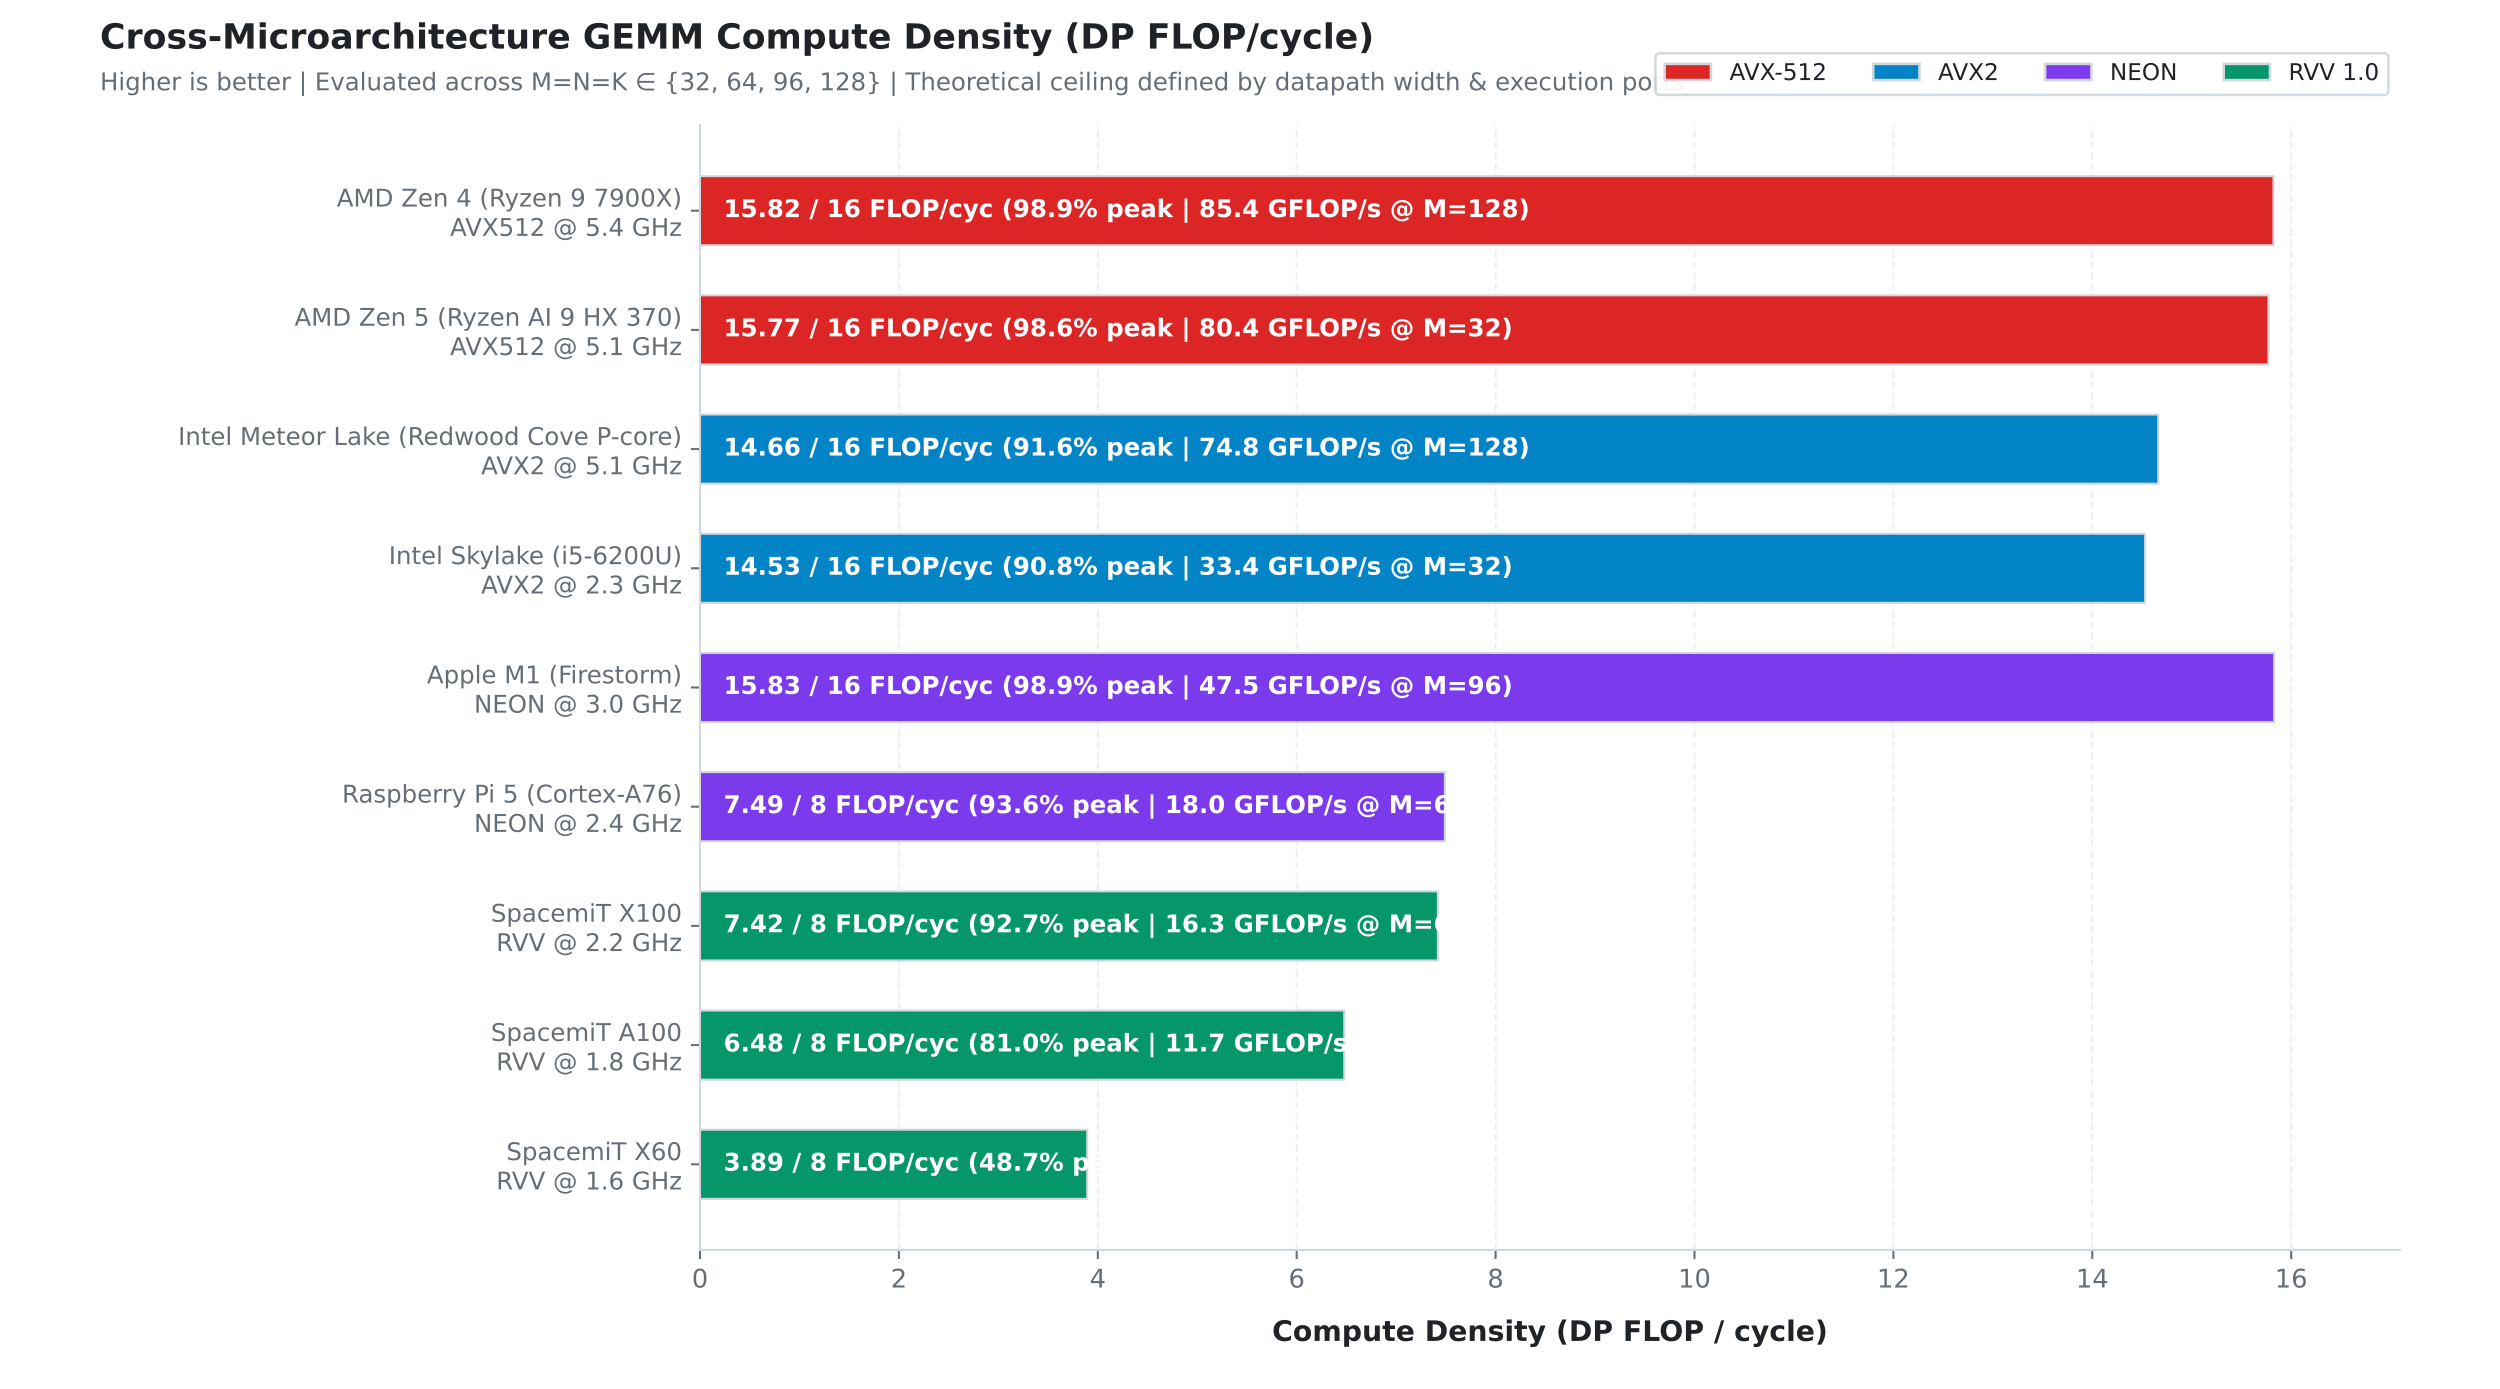
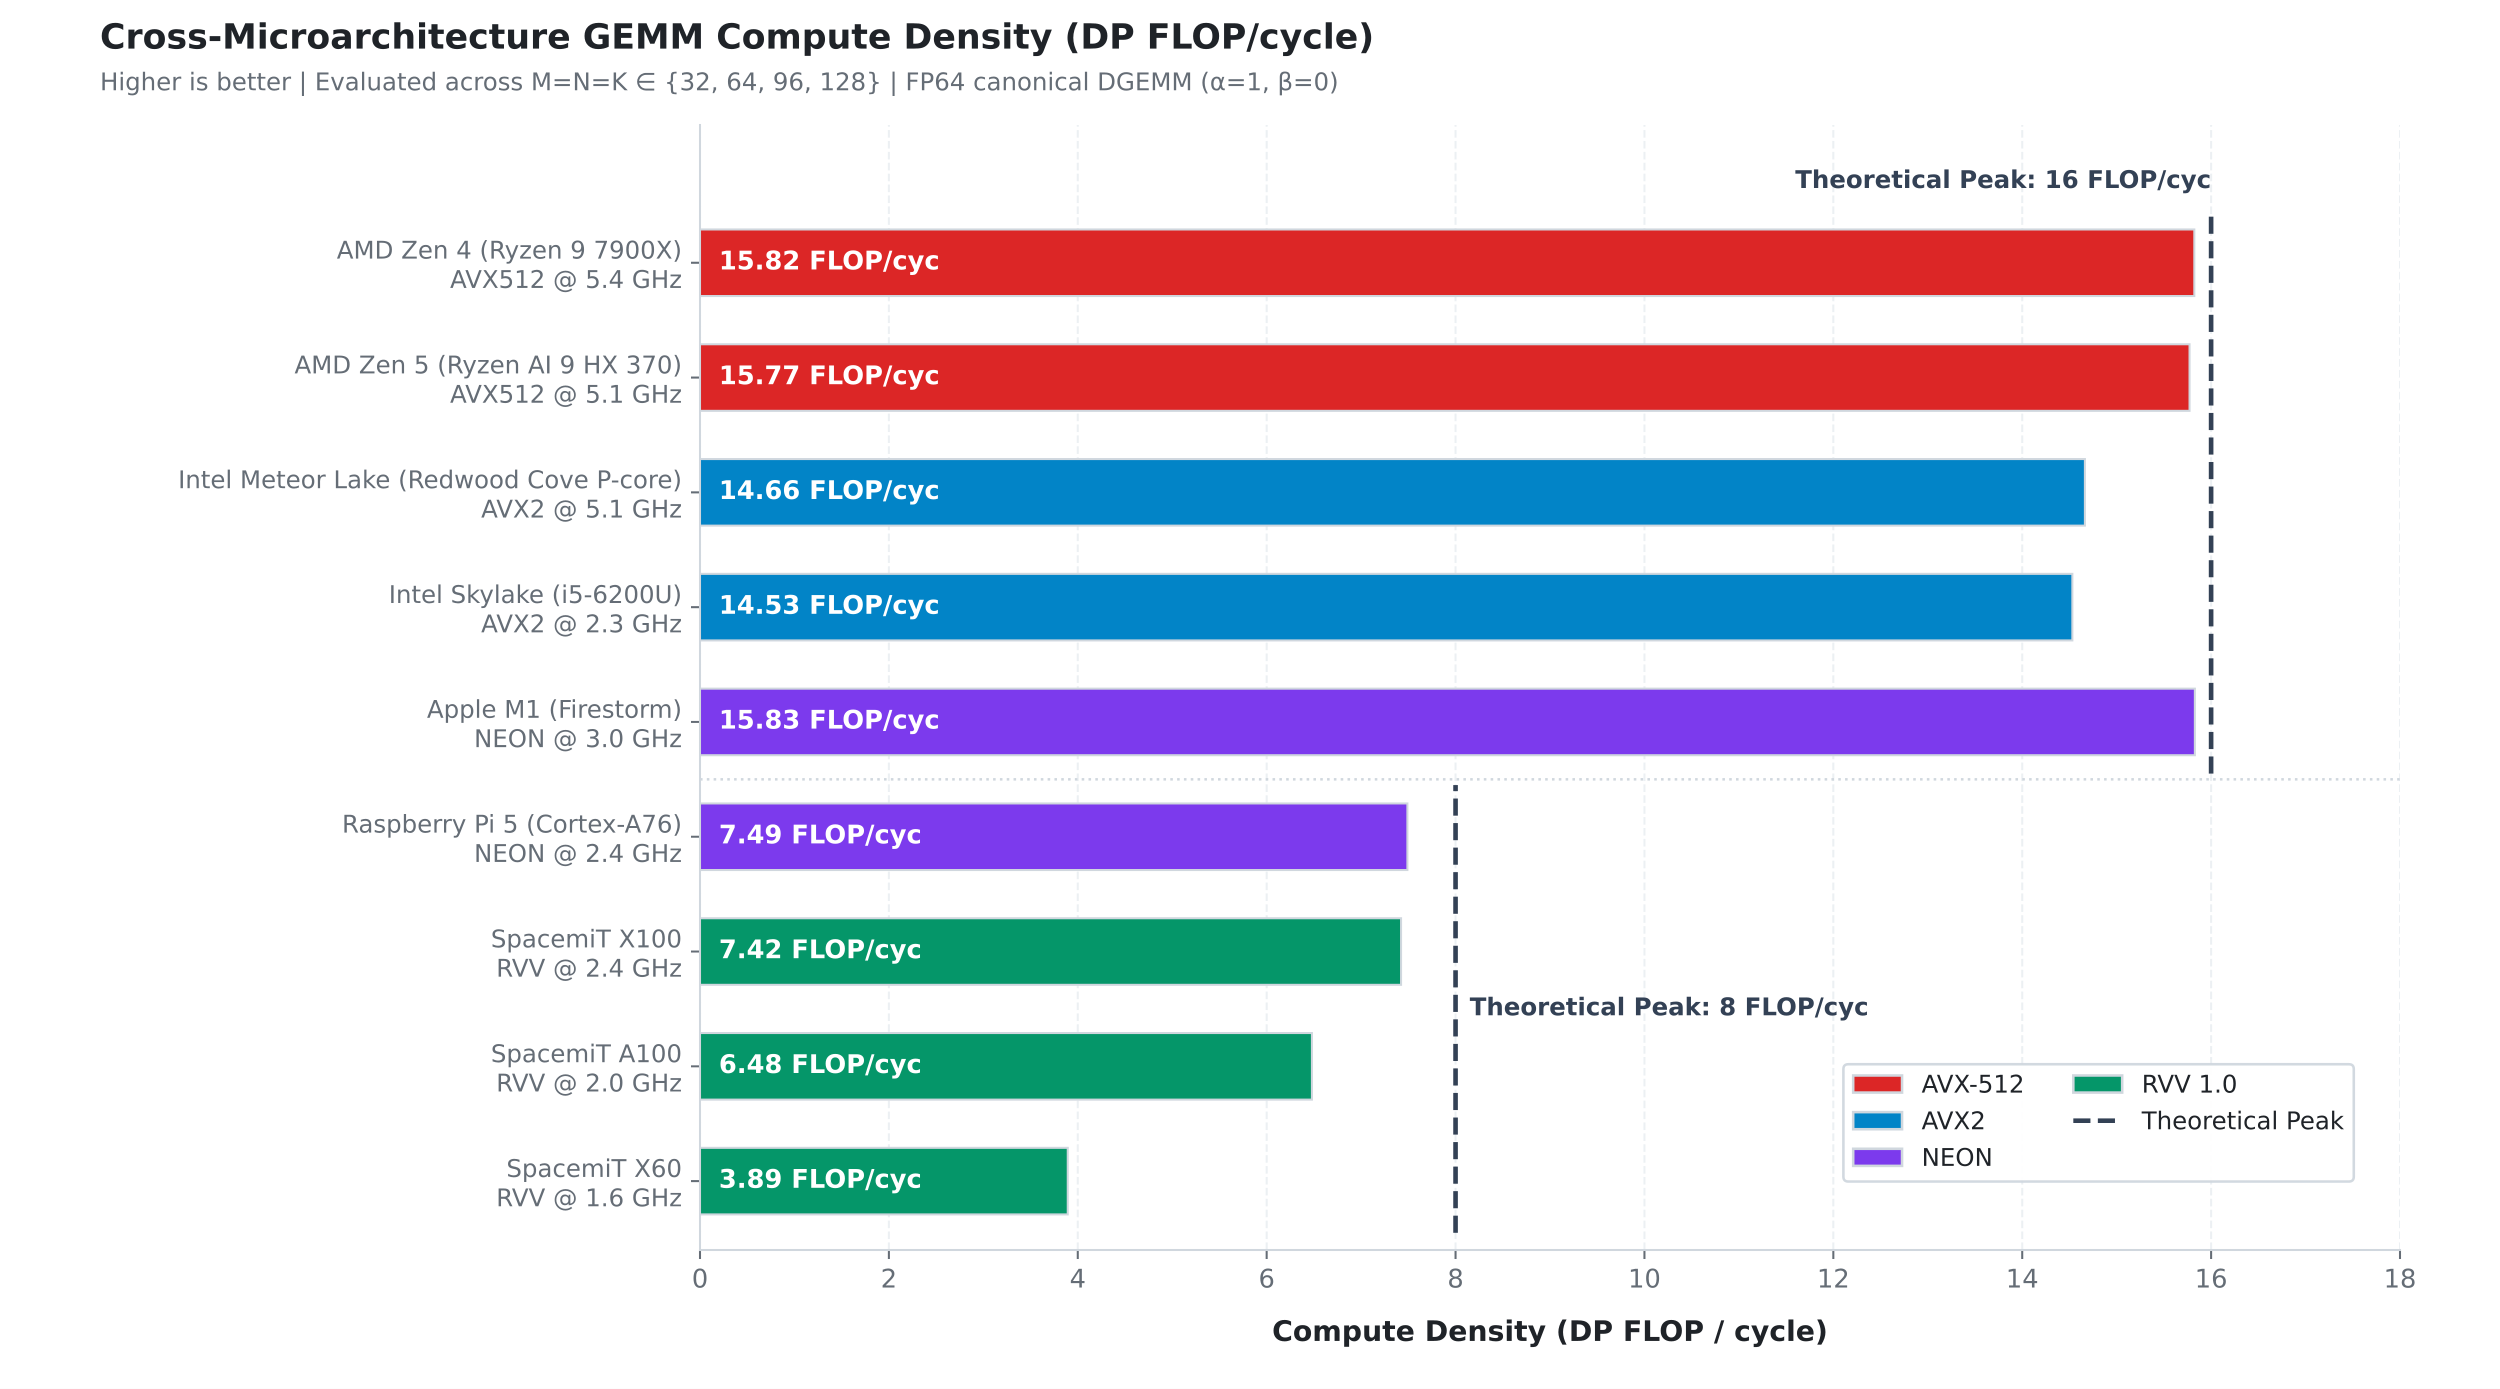
<svg xmlns="http://www.w3.org/2000/svg" xmlns:xlink="http://www.w3.org/1999/xlink" width="972pt" height="540pt" viewBox="0 0 972 540" version="1.1">
  <defs>
    <style type="text/css">*{stroke-linejoin: round; stroke-linecap: butt}</style>
  </defs>
  <g id="figure_1">
    <g id="patch_1">
      <path d="M 0 540  L 972 540  L 972 0  L 0 0  z " style="fill: #ffffff" />
    </g>
    <g id="axes_1">
      <g id="patch_2">
        <path d="M 272.16 486  L 933.12 486  L 933.12 48.6  L 272.16 48.6  z " style="fill: #ffffff" />
      </g>
      <g id="matplotlib.axis_1">
        <g id="xtick_1">
          <g id="line2d_1">
-             <path d="M 272.16 486  L 272.16 48.6  " clip-path="url(#p6752cf1757)" style="fill: none; stroke-dasharray: 2.96,1.28; stroke-dashoffset: 0; stroke: #eaeef2; stroke-opacity: 0.9; stroke-width: 0.8" />
+             <path d="M 272.16 486  L 272.16 48.6  " clip-path="url(#p6f7bc3dbbb)" style="fill: none; stroke-dasharray: 2.96,1.28; stroke-dashoffset: 0; stroke: #eaeef2; stroke-opacity: 0.9; stroke-width: 0.8" />
          </g>
          <g id="line2d_2">
            <defs>
-               <path id="ma97cdcae4e" d="M 0 0  L 0 3.5  " style="stroke: #656d76; stroke-width: 0.8" />
+               <path id="m995a4c5ce0" d="M 0 0  L 0 3.5  " style="stroke: #656d76; stroke-width: 0.8" />
            </defs>
            <g>
-               <use xlink:href="#ma97cdcae4e" x="272.16" y="486" style="fill: #656d76; stroke: #656d76; stroke-width: 0.8" />
+               <use xlink:href="#m995a4c5ce0" x="272.16" y="486" style="fill: #656d76; stroke: #656d76; stroke-width: 0.8" />
            </g>
          </g>
          <g id="text_1">
            <text style="font-size: 10px; font-family: 'DejaVu Sans', 'Liberation Sans', 'Helvetica', 'Arial', sans-serif; text-anchor: middle; fill: #656d76" x="272.16" y="500.598" transform="rotate(-0 272.16 500.5977)">0</text>
          </g>
        </g>
        <g id="xtick_2">
          <g id="line2d_3">
-             <path d="M 349.491 486  L 349.491 48.6  " clip-path="url(#p6752cf1757)" style="fill: none; stroke-dasharray: 2.96,1.28; stroke-dashoffset: 0; stroke: #eaeef2; stroke-opacity: 0.9; stroke-width: 0.8" />
+             <path d="M 345.6 486  L 345.6 48.6  " clip-path="url(#p6f7bc3dbbb)" style="fill: none; stroke-dasharray: 2.96,1.28; stroke-dashoffset: 0; stroke: #eaeef2; stroke-opacity: 0.9; stroke-width: 0.8" />
          </g>
          <g id="line2d_4">
            <g>
-               <use xlink:href="#ma97cdcae4e" x="349.491" y="486" style="fill: #656d76; stroke: #656d76; stroke-width: 0.8" />
+               <use xlink:href="#m995a4c5ce0" x="345.6" y="486" style="fill: #656d76; stroke: #656d76; stroke-width: 0.8" />
            </g>
          </g>
          <g id="text_2">
-             <text style="font-size: 10px; font-family: 'DejaVu Sans', 'Liberation Sans', 'Helvetica', 'Arial', sans-serif; text-anchor: middle; fill: #656d76" x="349.491" y="500.598" transform="rotate(-0 349.4908 500.5977)">2</text>
+             <text style="font-size: 10px; font-family: 'DejaVu Sans', 'Liberation Sans', 'Helvetica', 'Arial', sans-serif; text-anchor: middle; fill: #656d76" x="345.6" y="500.598" transform="rotate(-0 345.6 500.5977)">2</text>
          </g>
        </g>
        <g id="xtick_3">
          <g id="line2d_5">
-             <path d="M 426.822 486  L 426.822 48.6  " clip-path="url(#p6752cf1757)" style="fill: none; stroke-dasharray: 2.96,1.28; stroke-dashoffset: 0; stroke: #eaeef2; stroke-opacity: 0.9; stroke-width: 0.8" />
+             <path d="M 419.04 486  L 419.04 48.6  " clip-path="url(#p6f7bc3dbbb)" style="fill: none; stroke-dasharray: 2.96,1.28; stroke-dashoffset: 0; stroke: #eaeef2; stroke-opacity: 0.9; stroke-width: 0.8" />
          </g>
          <g id="line2d_6">
            <g>
-               <use xlink:href="#ma97cdcae4e" x="426.822" y="486" style="fill: #656d76; stroke: #656d76; stroke-width: 0.8" />
+               <use xlink:href="#m995a4c5ce0" x="419.04" y="486" style="fill: #656d76; stroke: #656d76; stroke-width: 0.8" />
            </g>
          </g>
          <g id="text_3">
-             <text style="font-size: 10px; font-family: 'DejaVu Sans', 'Liberation Sans', 'Helvetica', 'Arial', sans-serif; text-anchor: middle; fill: #656d76" x="426.822" y="500.598" transform="rotate(-0 426.8216 500.5977)">4</text>
+             <text style="font-size: 10px; font-family: 'DejaVu Sans', 'Liberation Sans', 'Helvetica', 'Arial', sans-serif; text-anchor: middle; fill: #656d76" x="419.04" y="500.598" transform="rotate(-0 419.04 500.5977)">4</text>
          </g>
        </g>
        <g id="xtick_4">
          <g id="line2d_7">
-             <path d="M 504.152 486  L 504.152 48.6  " clip-path="url(#p6752cf1757)" style="fill: none; stroke-dasharray: 2.96,1.28; stroke-dashoffset: 0; stroke: #eaeef2; stroke-opacity: 0.9; stroke-width: 0.8" />
+             <path d="M 492.48 486  L 492.48 48.6  " clip-path="url(#p6f7bc3dbbb)" style="fill: none; stroke-dasharray: 2.96,1.28; stroke-dashoffset: 0; stroke: #eaeef2; stroke-opacity: 0.9; stroke-width: 0.8" />
          </g>
          <g id="line2d_8">
            <g>
-               <use xlink:href="#ma97cdcae4e" x="504.152" y="486" style="fill: #656d76; stroke: #656d76; stroke-width: 0.8" />
+               <use xlink:href="#m995a4c5ce0" x="492.48" y="486" style="fill: #656d76; stroke: #656d76; stroke-width: 0.8" />
            </g>
          </g>
          <g id="text_4">
-             <text style="font-size: 10px; font-family: 'DejaVu Sans', 'Liberation Sans', 'Helvetica', 'Arial', sans-serif; text-anchor: middle; fill: #656d76" x="504.152" y="500.598" transform="rotate(-0 504.1525 500.5977)">6</text>
+             <text style="font-size: 10px; font-family: 'DejaVu Sans', 'Liberation Sans', 'Helvetica', 'Arial', sans-serif; text-anchor: middle; fill: #656d76" x="492.48" y="500.598" transform="rotate(-0 492.48 500.5977)">6</text>
          </g>
        </g>
        <g id="xtick_5">
          <g id="line2d_9">
-             <path d="M 581.483 486  L 581.483 48.6  " clip-path="url(#p6752cf1757)" style="fill: none; stroke-dasharray: 2.96,1.28; stroke-dashoffset: 0; stroke: #eaeef2; stroke-opacity: 0.9; stroke-width: 0.8" />
+             <path d="M 565.92 486  L 565.92 48.6  " clip-path="url(#p6f7bc3dbbb)" style="fill: none; stroke-dasharray: 2.96,1.28; stroke-dashoffset: 0; stroke: #eaeef2; stroke-opacity: 0.9; stroke-width: 0.8" />
          </g>
          <g id="line2d_10">
            <g>
-               <use xlink:href="#ma97cdcae4e" x="581.483" y="486" style="fill: #656d76; stroke: #656d76; stroke-width: 0.8" />
+               <use xlink:href="#m995a4c5ce0" x="565.92" y="486" style="fill: #656d76; stroke: #656d76; stroke-width: 0.8" />
            </g>
          </g>
          <g id="text_5">
-             <text style="font-size: 10px; font-family: 'DejaVu Sans', 'Liberation Sans', 'Helvetica', 'Arial', sans-serif; text-anchor: middle; fill: #656d76" x="581.483" y="500.598" transform="rotate(-0 581.4833 500.5977)">8</text>
+             <text style="font-size: 10px; font-family: 'DejaVu Sans', 'Liberation Sans', 'Helvetica', 'Arial', sans-serif; text-anchor: middle; fill: #656d76" x="565.92" y="500.598" transform="rotate(-0 565.92 500.5977)">8</text>
          </g>
        </g>
        <g id="xtick_6">
          <g id="line2d_11">
-             <path d="M 658.814 486  L 658.814 48.6  " clip-path="url(#p6752cf1757)" style="fill: none; stroke-dasharray: 2.96,1.28; stroke-dashoffset: 0; stroke: #eaeef2; stroke-opacity: 0.9; stroke-width: 0.8" />
+             <path d="M 639.36 486  L 639.36 48.6  " clip-path="url(#p6f7bc3dbbb)" style="fill: none; stroke-dasharray: 2.96,1.28; stroke-dashoffset: 0; stroke: #eaeef2; stroke-opacity: 0.9; stroke-width: 0.8" />
          </g>
          <g id="line2d_12">
            <g>
-               <use xlink:href="#ma97cdcae4e" x="658.814" y="486" style="fill: #656d76; stroke: #656d76; stroke-width: 0.8" />
+               <use xlink:href="#m995a4c5ce0" x="639.36" y="486" style="fill: #656d76; stroke: #656d76; stroke-width: 0.8" />
            </g>
          </g>
          <g id="text_6">
-             <text style="font-size: 10px; font-family: 'DejaVu Sans', 'Liberation Sans', 'Helvetica', 'Arial', sans-serif; text-anchor: middle; fill: #656d76" x="658.814" y="500.598" transform="rotate(-0 658.8141 500.5977)">10</text>
+             <text style="font-size: 10px; font-family: 'DejaVu Sans', 'Liberation Sans', 'Helvetica', 'Arial', sans-serif; text-anchor: middle; fill: #656d76" x="639.36" y="500.598" transform="rotate(-0 639.36 500.5977)">10</text>
          </g>
        </g>
        <g id="xtick_7">
          <g id="line2d_13">
-             <path d="M 736.145 486  L 736.145 48.6  " clip-path="url(#p6752cf1757)" style="fill: none; stroke-dasharray: 2.96,1.28; stroke-dashoffset: 0; stroke: #eaeef2; stroke-opacity: 0.9; stroke-width: 0.8" />
+             <path d="M 712.8 486  L 712.8 48.6  " clip-path="url(#p6f7bc3dbbb)" style="fill: none; stroke-dasharray: 2.96,1.28; stroke-dashoffset: 0; stroke: #eaeef2; stroke-opacity: 0.9; stroke-width: 0.8" />
          </g>
          <g id="line2d_14">
            <g>
-               <use xlink:href="#ma97cdcae4e" x="736.145" y="486" style="fill: #656d76; stroke: #656d76; stroke-width: 0.8" />
+               <use xlink:href="#m995a4c5ce0" x="712.8" y="486" style="fill: #656d76; stroke: #656d76; stroke-width: 0.8" />
            </g>
          </g>
          <g id="text_7">
-             <text style="font-size: 10px; font-family: 'DejaVu Sans', 'Liberation Sans', 'Helvetica', 'Arial', sans-serif; text-anchor: middle; fill: #656d76" x="736.145" y="500.598" transform="rotate(-0 736.1449 500.5977)">12</text>
+             <text style="font-size: 10px; font-family: 'DejaVu Sans', 'Liberation Sans', 'Helvetica', 'Arial', sans-serif; text-anchor: middle; fill: #656d76" x="712.8" y="500.598" transform="rotate(-0 712.8 500.5977)">12</text>
          </g>
        </g>
        <g id="xtick_8">
          <g id="line2d_15">
-             <path d="M 813.476 486  L 813.476 48.6  " clip-path="url(#p6752cf1757)" style="fill: none; stroke-dasharray: 2.96,1.28; stroke-dashoffset: 0; stroke: #eaeef2; stroke-opacity: 0.9; stroke-width: 0.8" />
+             <path d="M 786.24 486  L 786.24 48.6  " clip-path="url(#p6f7bc3dbbb)" style="fill: none; stroke-dasharray: 2.96,1.28; stroke-dashoffset: 0; stroke: #eaeef2; stroke-opacity: 0.9; stroke-width: 0.8" />
          </g>
          <g id="line2d_16">
            <g>
-               <use xlink:href="#ma97cdcae4e" x="813.476" y="486" style="fill: #656d76; stroke: #656d76; stroke-width: 0.8" />
+               <use xlink:href="#m995a4c5ce0" x="786.24" y="486" style="fill: #656d76; stroke: #656d76; stroke-width: 0.8" />
            </g>
          </g>
          <g id="text_8">
-             <text style="font-size: 10px; font-family: 'DejaVu Sans', 'Liberation Sans', 'Helvetica', 'Arial', sans-serif; text-anchor: middle; fill: #656d76" x="813.476" y="500.598" transform="rotate(-0 813.4758 500.5977)">14</text>
+             <text style="font-size: 10px; font-family: 'DejaVu Sans', 'Liberation Sans', 'Helvetica', 'Arial', sans-serif; text-anchor: middle; fill: #656d76" x="786.24" y="500.598" transform="rotate(-0 786.24 500.5977)">14</text>
          </g>
        </g>
        <g id="xtick_9">
          <g id="line2d_17">
-             <path d="M 890.807 486  L 890.807 48.6  " clip-path="url(#p6752cf1757)" style="fill: none; stroke-dasharray: 2.96,1.28; stroke-dashoffset: 0; stroke: #eaeef2; stroke-opacity: 0.9; stroke-width: 0.8" />
+             <path d="M 859.68 486  L 859.68 48.6  " clip-path="url(#p6f7bc3dbbb)" style="fill: none; stroke-dasharray: 2.96,1.28; stroke-dashoffset: 0; stroke: #eaeef2; stroke-opacity: 0.9; stroke-width: 0.8" />
          </g>
          <g id="line2d_18">
            <g>
-               <use xlink:href="#ma97cdcae4e" x="890.807" y="486" style="fill: #656d76; stroke: #656d76; stroke-width: 0.8" />
+               <use xlink:href="#m995a4c5ce0" x="859.68" y="486" style="fill: #656d76; stroke: #656d76; stroke-width: 0.8" />
            </g>
          </g>
          <g id="text_9">
-             <text style="font-size: 10px; font-family: 'DejaVu Sans', 'Liberation Sans', 'Helvetica', 'Arial', sans-serif; text-anchor: middle; fill: #656d76" x="890.807" y="500.598" transform="rotate(-0 890.8066 500.5977)">16</text>
-           </g>
-         </g>
-         <g id="text_10">
+             <text style="font-size: 10px; font-family: 'DejaVu Sans', 'Liberation Sans', 'Helvetica', 'Arial', sans-serif; text-anchor: middle; fill: #656d76" x="859.68" y="500.598" transform="rotate(-0 859.68 500.5977)">16</text>
+           </g>
+         </g>
+         <g id="xtick_10">
+           <g id="line2d_19">
+             <path d="M 933.12 486  L 933.12 48.6  " clip-path="url(#p6f7bc3dbbb)" style="fill: none; stroke-dasharray: 2.96,1.28; stroke-dashoffset: 0; stroke: #eaeef2; stroke-opacity: 0.9; stroke-width: 0.8" />
+           </g>
+           <g id="line2d_20">
+             <g>
+               <use xlink:href="#m995a4c5ce0" x="933.12" y="486" style="fill: #656d76; stroke: #656d76; stroke-width: 0.8" />
+             </g>
+           </g>
+           <g id="text_10">
+             <text style="font-size: 10px; font-family: 'DejaVu Sans', 'Liberation Sans', 'Helvetica', 'Arial', sans-serif; text-anchor: middle; fill: #656d76" x="933.12" y="500.598" transform="rotate(-0 933.12 500.5977)">18</text>
+           </g>
+         </g>
+         <g id="text_11">
          <text style="font-weight: 700; font-size: 11px; font-family: 'DejaVu Sans', 'Liberation Sans', 'Helvetica', 'Arial', sans-serif; text-anchor: middle; fill: #1f2328" x="602.64" y="521.358" transform="rotate(-0 602.64 521.3583)">Compute Density (DP FLOP / cycle)</text>
        </g>
      </g>
      <g id="matplotlib.axis_2">
        <g id="ytick_1">
-           <g id="line2d_19">
+           <g id="line2d_21">
            <defs>
-               <path id="mf83bc533bc" d="M 0 0  L -3.5 0  " style="stroke: #656d76; stroke-width: 0.8" />
+               <path id="mf6bfd5db9a" d="M 0 0  L -3.5 0  " style="stroke: #656d76; stroke-width: 0.8" />
            </defs>
            <g>
-               <use xlink:href="#mf83bc533bc" x="272.16" y="452.678" style="fill: #656d76; stroke: #656d76; stroke-width: 0.8" />
-             </g>
-           </g>
-           <g id="text_11">
-             <text style="font-size: 9.5px; font-family: 'DejaVu Sans', 'Liberation Sans', 'Helvetica', 'Arial', sans-serif; fill: #656d76" transform="translate(196.8966 451.0621)">SpacemiT X60</text>
-             <text style="font-size: 9.5px; font-family: 'DejaVu Sans', 'Liberation Sans', 'Helvetica', 'Arial', sans-serif; fill: #656d76" transform="translate(192.9244 462.4639)">RVV @ 1.6 GHz</text>
+               <use xlink:href="#mf6bfd5db9a" x="272.16" y="459.22" style="fill: #656d76; stroke: #656d76; stroke-width: 0.8" />
+             </g>
+           </g>
+           <g id="text_12">
+             <text style="font-size: 9.5px; font-family: 'DejaVu Sans', 'Liberation Sans', 'Helvetica', 'Arial', sans-serif; fill: #656d76" transform="translate(196.8966 457.6042)">SpacemiT X60</text>
+             <text style="font-size: 9.5px; font-family: 'DejaVu Sans', 'Liberation Sans', 'Helvetica', 'Arial', sans-serif; fill: #656d76" transform="translate(192.9244 469.0061)">RVV @ 1.6 GHz</text>
          </g>
        </g>
        <g id="ytick_2">
-           <g id="line2d_20">
-             <g>
-               <use xlink:href="#mf83bc533bc" x="272.16" y="406.334" style="fill: #656d76; stroke: #656d76; stroke-width: 0.8" />
-             </g>
-           </g>
-           <g id="text_12">
-             <text style="font-size: 9.5px; font-family: 'DejaVu Sans', 'Liberation Sans', 'Helvetica', 'Arial', sans-serif; fill: #656d76" transform="translate(190.8611 404.7175)">SpacemiT A100</text>
-             <text style="font-size: 9.5px; font-family: 'DejaVu Sans', 'Liberation Sans', 'Helvetica', 'Arial', sans-serif; fill: #656d76" transform="translate(192.9244 416.1193)">RVV @ 1.8 GHz</text>
+           <g id="line2d_22">
+             <g>
+               <use xlink:href="#mf6bfd5db9a" x="272.16" y="414.588" style="fill: #656d76; stroke: #656d76; stroke-width: 0.8" />
+             </g>
+           </g>
+           <g id="text_13">
+             <text style="font-size: 9.5px; font-family: 'DejaVu Sans', 'Liberation Sans', 'Helvetica', 'Arial', sans-serif; fill: #656d76" transform="translate(190.8611 412.9715)">SpacemiT A100</text>
+             <text style="font-size: 9.5px; font-family: 'DejaVu Sans', 'Liberation Sans', 'Helvetica', 'Arial', sans-serif; fill: #656d76" transform="translate(192.9244 424.3734)">RVV @ 2.0 GHz</text>
          </g>
        </g>
        <g id="ytick_3">
-           <g id="line2d_21">
-             <g>
-               <use xlink:href="#mf83bc533bc" x="272.16" y="359.989" style="fill: #656d76; stroke: #656d76; stroke-width: 0.8" />
-             </g>
-           </g>
-           <g id="text_13">
-             <text style="font-size: 9.5px; font-family: 'DejaVu Sans', 'Liberation Sans', 'Helvetica', 'Arial', sans-serif; fill: #656d76" transform="translate(190.8522 358.3729)">SpacemiT X100</text>
-             <text style="font-size: 9.5px; font-family: 'DejaVu Sans', 'Liberation Sans', 'Helvetica', 'Arial', sans-serif; fill: #656d76" transform="translate(192.9244 369.7748)">RVV @ 2.2 GHz</text>
+           <g id="line2d_23">
+             <g>
+               <use xlink:href="#mf6bfd5db9a" x="272.16" y="369.955" style="fill: #656d76; stroke: #656d76; stroke-width: 0.8" />
+             </g>
+           </g>
+           <g id="text_14">
+             <text style="font-size: 9.5px; font-family: 'DejaVu Sans', 'Liberation Sans', 'Helvetica', 'Arial', sans-serif; fill: #656d76" transform="translate(190.8522 368.3389)">SpacemiT X100</text>
+             <text style="font-size: 9.5px; font-family: 'DejaVu Sans', 'Liberation Sans', 'Helvetica', 'Arial', sans-serif; fill: #656d76" transform="translate(192.9244 379.7408)">RVV @ 2.4 GHz</text>
          </g>
        </g>
        <g id="ytick_4">
-           <g id="line2d_22">
-             <g>
-               <use xlink:href="#mf83bc533bc" x="272.16" y="313.645" style="fill: #656d76; stroke: #656d76; stroke-width: 0.8" />
-             </g>
-           </g>
-           <g id="text_14">
-             <text style="font-size: 9.5px; font-family: 'DejaVu Sans', 'Liberation Sans', 'Helvetica', 'Arial', sans-serif; fill: #656d76" transform="translate(132.966 312.0284)">Raspberry Pi 5 (Cortex-A76)</text>
-             <text style="font-size: 9.5px; font-family: 'DejaVu Sans', 'Liberation Sans', 'Helvetica', 'Arial', sans-serif; fill: #656d76" transform="translate(184.3076 323.4302)">NEON @ 2.4 GHz</text>
+           <g id="line2d_24">
+             <g>
+               <use xlink:href="#mf6bfd5db9a" x="272.16" y="325.322" style="fill: #656d76; stroke: #656d76; stroke-width: 0.8" />
+             </g>
+           </g>
+           <g id="text_15">
+             <text style="font-size: 9.5px; font-family: 'DejaVu Sans', 'Liberation Sans', 'Helvetica', 'Arial', sans-serif; fill: #656d76" transform="translate(132.966 323.7062)">Raspberry Pi 5 (Cortex-A76)</text>
+             <text style="font-size: 9.5px; font-family: 'DejaVu Sans', 'Liberation Sans', 'Helvetica', 'Arial', sans-serif; fill: #656d76" transform="translate(184.3076 335.1081)">NEON @ 2.4 GHz</text>
          </g>
        </g>
        <g id="ytick_5">
-           <g id="line2d_23">
-             <g>
-               <use xlink:href="#mf83bc533bc" x="272.16" y="267.3" style="fill: #656d76; stroke: #656d76; stroke-width: 0.8" />
-             </g>
-           </g>
-           <g id="text_15">
-             <text style="font-size: 9.5px; font-family: 'DejaVu Sans', 'Liberation Sans', 'Helvetica', 'Arial', sans-serif; fill: #656d76" transform="translate(165.9904 265.6838)">Apple M1 (Firestorm)</text>
-             <text style="font-size: 9.5px; font-family: 'DejaVu Sans', 'Liberation Sans', 'Helvetica', 'Arial', sans-serif; fill: #656d76" transform="translate(184.3076 277.0856)">NEON @ 3.0 GHz</text>
+           <g id="line2d_25">
+             <g>
+               <use xlink:href="#mf6bfd5db9a" x="272.16" y="280.69" style="fill: #656d76; stroke: #656d76; stroke-width: 0.8" />
+             </g>
+           </g>
+           <g id="text_16">
+             <text style="font-size: 9.5px; font-family: 'DejaVu Sans', 'Liberation Sans', 'Helvetica', 'Arial', sans-serif; fill: #656d76" transform="translate(165.9904 279.0736)">Apple M1 (Firestorm)</text>
+             <text style="font-size: 9.5px; font-family: 'DejaVu Sans', 'Liberation Sans', 'Helvetica', 'Arial', sans-serif; fill: #656d76" transform="translate(184.3076 290.4754)">NEON @ 3.0 GHz</text>
          </g>
        </g>
        <g id="ytick_6">
-           <g id="line2d_24">
-             <g>
-               <use xlink:href="#mf83bc533bc" x="272.16" y="220.955" style="fill: #656d76; stroke: #656d76; stroke-width: 0.8" />
-             </g>
-           </g>
-           <g id="text_16">
-             <text style="font-size: 9.5px; font-family: 'DejaVu Sans', 'Liberation Sans', 'Helvetica', 'Arial', sans-serif; fill: #656d76" transform="translate(151.1496 219.3392)">Intel Skylake (i5-6200U)</text>
-             <text style="font-size: 9.5px; font-family: 'DejaVu Sans', 'Liberation Sans', 'Helvetica', 'Arial', sans-serif; fill: #656d76" transform="translate(187.0611 230.7411)">AVX2 @ 2.3 GHz</text>
+           <g id="line2d_26">
+             <g>
+               <use xlink:href="#mf6bfd5db9a" x="272.16" y="236.057" style="fill: #656d76; stroke: #656d76; stroke-width: 0.8" />
+             </g>
+           </g>
+           <g id="text_17">
+             <text style="font-size: 9.5px; font-family: 'DejaVu Sans', 'Liberation Sans', 'Helvetica', 'Arial', sans-serif; fill: #656d76" transform="translate(151.1496 234.4409)">Intel Skylake (i5-6200U)</text>
+             <text style="font-size: 9.5px; font-family: 'DejaVu Sans', 'Liberation Sans', 'Helvetica', 'Arial', sans-serif; fill: #656d76" transform="translate(187.0611 245.8428)">AVX2 @ 2.3 GHz</text>
          </g>
        </g>
        <g id="ytick_7">
-           <g id="line2d_25">
-             <g>
-               <use xlink:href="#mf83bc533bc" x="272.16" y="174.611" style="fill: #656d76; stroke: #656d76; stroke-width: 0.8" />
-             </g>
-           </g>
-           <g id="text_17">
-             <text style="font-size: 9.5px; font-family: 'DejaVu Sans', 'Liberation Sans', 'Helvetica', 'Arial', sans-serif; fill: #656d76" transform="translate(69.24922 172.9947)">Intel Meteor Lake (Redwood Cove P-core)</text>
-             <text style="font-size: 9.5px; font-family: 'DejaVu Sans', 'Liberation Sans', 'Helvetica', 'Arial', sans-serif; fill: #656d76" transform="translate(187.0611 184.3965)">AVX2 @ 5.1 GHz</text>
+           <g id="line2d_27">
+             <g>
+               <use xlink:href="#mf6bfd5db9a" x="272.16" y="191.424" style="fill: #656d76; stroke: #656d76; stroke-width: 0.8" />
+             </g>
+           </g>
+           <g id="text_18">
+             <text style="font-size: 9.5px; font-family: 'DejaVu Sans', 'Liberation Sans', 'Helvetica', 'Arial', sans-serif; fill: #656d76" transform="translate(69.24922 189.8083)">Intel Meteor Lake (Redwood Cove P-core)</text>
+             <text style="font-size: 9.5px; font-family: 'DejaVu Sans', 'Liberation Sans', 'Helvetica', 'Arial', sans-serif; fill: #656d76" transform="translate(187.0611 201.2101)">AVX2 @ 5.1 GHz</text>
          </g>
        </g>
        <g id="ytick_8">
-           <g id="line2d_26">
-             <g>
-               <use xlink:href="#mf83bc533bc" x="272.16" y="128.266" style="fill: #656d76; stroke: #656d76; stroke-width: 0.8" />
-             </g>
-           </g>
-           <g id="text_18">
-             <text style="font-size: 9.5px; font-family: 'DejaVu Sans', 'Liberation Sans', 'Helvetica', 'Arial', sans-serif; fill: #656d76" transform="translate(114.4974 126.6497)">AMD Zen 5 (Ryzen AI 9 HX 370)</text>
-             <text style="font-size: 9.5px; font-family: 'DejaVu Sans', 'Liberation Sans', 'Helvetica', 'Arial', sans-serif; fill: #656d76" transform="translate(174.9723 138.0516)">AVX512 @ 5.1 GHz</text>
+           <g id="line2d_28">
+             <g>
+               <use xlink:href="#mf6bfd5db9a" x="272.16" y="146.792" style="fill: #656d76; stroke: #656d76; stroke-width: 0.8" />
+             </g>
+           </g>
+           <g id="text_19">
+             <text style="font-size: 9.5px; font-family: 'DejaVu Sans', 'Liberation Sans', 'Helvetica', 'Arial', sans-serif; fill: #656d76" transform="translate(114.4974 145.1753)">AMD Zen 5 (Ryzen AI 9 HX 370)</text>
+             <text style="font-size: 9.5px; font-family: 'DejaVu Sans', 'Liberation Sans', 'Helvetica', 'Arial', sans-serif; fill: #656d76" transform="translate(174.9723 156.5771)">AVX512 @ 5.1 GHz</text>
          </g>
        </g>
        <g id="ytick_9">
-           <g id="line2d_27">
-             <g>
-               <use xlink:href="#mf83bc533bc" x="272.16" y="81.922" style="fill: #656d76; stroke: #656d76; stroke-width: 0.8" />
-             </g>
-           </g>
-           <g id="text_19">
-             <text style="font-size: 9.5px; font-family: 'DejaVu Sans', 'Liberation Sans', 'Helvetica', 'Arial', sans-serif; fill: #656d76" transform="translate(130.9369 80.30517)">AMD Zen 4 (Ryzen 9 7900X)</text>
-             <text style="font-size: 9.5px; font-family: 'DejaVu Sans', 'Liberation Sans', 'Helvetica', 'Arial', sans-serif; fill: #656d76" transform="translate(174.9723 91.70702)">AVX512 @ 5.4 GHz</text>
-           </g>
-         </g>
+           <g id="line2d_29">
+             <g>
+               <use xlink:href="#mf6bfd5db9a" x="272.16" y="102.159" style="fill: #656d76; stroke: #656d76; stroke-width: 0.8" />
+             </g>
+           </g>
+           <g id="text_20">
+             <text style="font-size: 9.5px; font-family: 'DejaVu Sans', 'Liberation Sans', 'Helvetica', 'Arial', sans-serif; fill: #656d76" transform="translate(130.9369 100.5426)">AMD Zen 4 (Ryzen 9 7900X)</text>
+             <text style="font-size: 9.5px; font-family: 'DejaVu Sans', 'Liberation Sans', 'Helvetica', 'Arial', sans-serif; fill: #656d76" transform="translate(174.9723 111.9445)">AVX512 @ 5.4 GHz</text>
+           </g>
+         </g>
+       </g>
+       <g id="line2d_30">
+         <path d="M 272.16 303.006  L 933.12 303.006  " clip-path="url(#p6f7bc3dbbb)" style="fill: none; stroke-dasharray: 1,1.65; stroke-dashoffset: 0; stroke: #d0d7de" />
      </g>
      <g id="patch_3">
        <path d="M 272.16 486  L 272.16 48.6  " style="fill: none; stroke: #d0d7de; stroke-width: 0.8; stroke-linejoin: miter; stroke-linecap: square" />
      </g>
      <g id="patch_4">
        <path d="M 272.16 486  L 933.12 486  " style="fill: none; stroke: #d0d7de; stroke-width: 0.8; stroke-linejoin: miter; stroke-linecap: square" />
      </g>
      <g id="patch_5">
-         <path d="M 272.16 466.118  L 422.717 466.118  L 422.717 439.238  L 272.16 439.238  z " clip-path="url(#p6752cf1757)" style="fill: #059669; stroke: #d0d7de; stroke-width: 0.8; stroke-linejoin: miter" />
+         <path d="M 272.16 472.164  L 415.142 472.164  L 415.142 446.277  L 272.16 446.277  z " clip-path="url(#p6f7bc3dbbb)" style="fill: #059669; stroke: #d0d7de; stroke-width: 0.8; stroke-linejoin: miter" />
      </g>
      <g id="patch_6">
-         <path d="M 272.16 419.774  L 522.641 419.774  L 522.641 392.894  L 272.16 392.894  z " clip-path="url(#p6752cf1757)" style="fill: #059669; stroke: #d0d7de; stroke-width: 0.8; stroke-linejoin: miter" />
+         <path d="M 272.16 427.531  L 510.082 427.531  L 510.082 401.644  L 272.16 401.644  z " clip-path="url(#p6f7bc3dbbb)" style="fill: #059669; stroke: #d0d7de; stroke-width: 0.8; stroke-linejoin: miter" />
      </g>
      <g id="patch_7">
-         <path d="M 272.16 373.429  L 559.042 373.429  L 559.042 346.549  L 272.16 346.549  z " clip-path="url(#p6752cf1757)" style="fill: #059669; stroke: #d0d7de; stroke-width: 0.8; stroke-linejoin: miter" />
+         <path d="M 272.16 382.899  L 544.731 382.899  L 544.731 357.012  L 272.16 357.012  z " clip-path="url(#p6f7bc3dbbb)" style="fill: #059669; stroke: #d0d7de; stroke-width: 0.8; stroke-linejoin: miter" />
      </g>
      <g id="patch_8">
-         <path d="M 272.16 327.084  L 561.769 327.084  L 561.769 300.205  L 272.16 300.205  z " clip-path="url(#p6752cf1757)" style="fill: #7c3aed; stroke: #d0d7de; stroke-width: 0.8; stroke-linejoin: miter" />
+         <path d="M 272.16 338.266  L 547.197 338.266  L 547.197 312.379  L 272.16 312.379  z " clip-path="url(#p6f7bc3dbbb)" style="fill: #7c3aed; stroke: #d0d7de; stroke-width: 0.8; stroke-linejoin: miter" />
      </g>
      <g id="patch_9">
-         <path d="M 272.16 280.74  L 884.16 280.74  L 884.16 253.86  L 272.16 253.86  z " clip-path="url(#p6752cf1757)" style="fill: #7c3aed; stroke: #d0d7de; stroke-width: 0.8; stroke-linejoin: miter" />
+         <path d="M 272.16 293.633  L 853.368 293.633  L 853.368 267.746  L 272.16 267.746  z " clip-path="url(#p6f7bc3dbbb)" style="fill: #7c3aed; stroke: #d0d7de; stroke-width: 0.8; stroke-linejoin: miter" />
      </g>
      <g id="patch_10">
-         <path d="M 272.16 234.395  L 834.002 234.395  L 834.002 207.516  L 272.16 207.516  z " clip-path="url(#p6752cf1757)" style="fill: #0284c7; stroke: #d0d7de; stroke-width: 0.8; stroke-linejoin: miter" />
+         <path d="M 272.16 249.001  L 805.734 249.001  L 805.734 223.114  L 272.16 223.114  z " clip-path="url(#p6f7bc3dbbb)" style="fill: #0284c7; stroke: #d0d7de; stroke-width: 0.8; stroke-linejoin: miter" />
      </g>
      <g id="patch_11">
-         <path d="M 272.16 188.051  L 839.137 188.051  L 839.137 161.171  L 272.16 161.171  z " clip-path="url(#p6752cf1757)" style="fill: #0284c7; stroke: #d0d7de; stroke-width: 0.8; stroke-linejoin: miter" />
+         <path d="M 272.16 204.368  L 810.61 204.368  L 810.61 178.481  L 272.16 178.481  z " clip-path="url(#p6f7bc3dbbb)" style="fill: #0284c7; stroke: #d0d7de; stroke-width: 0.8; stroke-linejoin: miter" />
      </g>
      <g id="patch_12">
-         <path d="M 272.16 141.706  L 881.978 141.706  L 881.978 114.826  L 272.16 114.826  z " clip-path="url(#p6752cf1757)" style="fill: #dc2626; stroke: #d0d7de; stroke-width: 0.8; stroke-linejoin: miter" />
+         <path d="M 272.16 159.735  L 851.296 159.735  L 851.296 133.848  L 272.16 133.848  z " clip-path="url(#p6f7bc3dbbb)" style="fill: #dc2626; stroke: #d0d7de; stroke-width: 0.8; stroke-linejoin: miter" />
      </g>
      <g id="patch_13">
-         <path d="M 272.16 95.362  L 883.933 95.362  L 883.933 68.482  L 272.16 68.482  z " clip-path="url(#p6752cf1757)" style="fill: #dc2626; stroke: #d0d7de; stroke-width: 0.8; stroke-linejoin: miter" />
-       </g>
-       <g id="text_20">
-         <text style="font-weight: 700; font-size: 9.5px; font-family: 'DejaVu Sans', 'Liberation Sans', 'Helvetica', 'Arial', sans-serif; text-anchor: start; fill: #ffffff" x="281.34" y="455.167" transform="rotate(-0 281.34 455.1672)"> 3.89 / 8 FLOP/cyc  (48.7% peak | 6.2 GFLOP/s @ M=32)</text>
+         <path d="M 272.16 115.103  L 853.153 115.103  L 853.153 89.216  L 272.16 89.216  z " clip-path="url(#p6f7bc3dbbb)" style="fill: #dc2626; stroke: #d0d7de; stroke-width: 0.8; stroke-linejoin: miter" />
+       </g>
+       <g id="LineCollection_1">
+         <path d="M 565.92 479.305  L 565.92 305.238  " clip-path="url(#p6f7bc3dbbb)" style="fill: none; stroke-dasharray: 6.66,2.88; stroke-dashoffset: 0; stroke: #334155; stroke-width: 1.8" />
      </g>
      <g id="text_21">
-         <text style="font-weight: 700; font-size: 9.5px; font-family: 'DejaVu Sans', 'Liberation Sans', 'Helvetica', 'Arial', sans-serif; text-anchor: start; fill: #ffffff" x="281.34" y="408.823" transform="rotate(-0 281.34 408.8226)"> 6.48 / 8 FLOP/cyc  (81.0% peak | 11.7 GFLOP/s @ M=64)</text>
+         <text style="font-weight: 700; font-size: 9.5px; font-family: 'DejaVu Sans', 'Liberation Sans', 'Helvetica', 'Arial', sans-serif; text-anchor: start; fill: #334155" x="571.428" y="394.74" transform="rotate(-0 571.428 394.7396)">Theoretical Peak: 8 FLOP/cyc</text>
+       </g>
+       <g id="LineCollection_2">
+         <path d="M 859.68 300.774  L 859.68 82.074  " clip-path="url(#p6f7bc3dbbb)" style="fill: none; stroke-dasharray: 6.66,2.88; stroke-dashoffset: 0; stroke: #334155; stroke-width: 1.8" />
      </g>
      <g id="text_22">
-         <text style="font-weight: 700; font-size: 9.5px; font-family: 'DejaVu Sans', 'Liberation Sans', 'Helvetica', 'Arial', sans-serif; text-anchor: start; fill: #ffffff" x="281.34" y="362.478" transform="rotate(-0 281.34 362.4781)"> 7.42 / 8 FLOP/cyc  (92.7% peak | 16.3 GFLOP/s @ M=64)</text>
+         <text style="font-weight: 700; font-size: 9.5px; font-family: 'DejaVu Sans', 'Liberation Sans', 'Helvetica', 'Arial', sans-serif; text-anchor: end; fill: #334155" x="859.68" y="73.097" transform="rotate(-0 859.68 73.09736)">Theoretical Peak: 16 FLOP/cyc</text>
      </g>
      <g id="text_23">
-         <text style="font-weight: 700; font-size: 9.5px; font-family: 'DejaVu Sans', 'Liberation Sans', 'Helvetica', 'Arial', sans-serif; text-anchor: start; fill: #ffffff" x="281.34" y="316.133" transform="rotate(-0 281.34 316.1335)"> 7.49 / 8 FLOP/cyc  (93.6% peak | 18.0 GFLOP/s @ M=64)</text>
+         <text style="font-weight: 700; font-size: 10px; font-family: 'DejaVu Sans', 'Liberation Sans', 'Helvetica', 'Arial', sans-serif; text-anchor: start; fill: #ffffff" x="279.504" y="461.818" transform="rotate(-0 279.504 461.8181)"> 3.89 FLOP/cyc</text>
      </g>
      <g id="text_24">
-         <text style="font-weight: 700; font-size: 9.5px; font-family: 'DejaVu Sans', 'Liberation Sans', 'Helvetica', 'Arial', sans-serif; text-anchor: start; fill: #ffffff" x="281.34" y="269.789" transform="rotate(-0 281.34 269.7889)"> 15.83 / 16 FLOP/cyc  (98.9% peak | 47.5 GFLOP/s @ M=96)</text>
+         <text style="font-weight: 700; font-size: 10px; font-family: 'DejaVu Sans', 'Liberation Sans', 'Helvetica', 'Arial', sans-serif; text-anchor: start; fill: #ffffff" x="279.504" y="417.185" transform="rotate(-0 279.504 417.1854)"> 6.48 FLOP/cyc</text>
      </g>
      <g id="text_25">
-         <text style="font-weight: 700; font-size: 9.5px; font-family: 'DejaVu Sans', 'Liberation Sans', 'Helvetica', 'Arial', sans-serif; text-anchor: start; fill: #ffffff" x="281.34" y="223.444" transform="rotate(-0 281.34 223.4444)"> 14.53 / 16 FLOP/cyc  (90.8% peak | 33.4 GFLOP/s @ M=32)</text>
+         <text style="font-weight: 700; font-size: 10px; font-family: 'DejaVu Sans', 'Liberation Sans', 'Helvetica', 'Arial', sans-serif; text-anchor: start; fill: #ffffff" x="279.504" y="372.553" transform="rotate(-0 279.504 372.5528)"> 7.42 FLOP/cyc</text>
      </g>
      <g id="text_26">
-         <text style="font-weight: 700; font-size: 9.5px; font-family: 'DejaVu Sans', 'Liberation Sans', 'Helvetica', 'Arial', sans-serif; text-anchor: start; fill: #ffffff" x="281.34" y="177.1" transform="rotate(-0 281.34 177.0998)"> 14.66 / 16 FLOP/cyc  (91.6% peak | 74.8 GFLOP/s @ M=128)</text>
+         <text style="font-weight: 700; font-size: 10px; font-family: 'DejaVu Sans', 'Liberation Sans', 'Helvetica', 'Arial', sans-serif; text-anchor: start; fill: #ffffff" x="279.504" y="327.92" transform="rotate(-0 279.504 327.9201)"> 7.49 FLOP/cyc</text>
      </g>
      <g id="text_27">
-         <text style="font-weight: 700; font-size: 9.5px; font-family: 'DejaVu Sans', 'Liberation Sans', 'Helvetica', 'Arial', sans-serif; text-anchor: start; fill: #ffffff" x="281.34" y="130.755" transform="rotate(-0 281.34 130.7552)"> 15.77 / 16 FLOP/cyc  (98.6% peak | 80.4 GFLOP/s @ M=32)</text>
+         <text style="font-weight: 700; font-size: 10px; font-family: 'DejaVu Sans', 'Liberation Sans', 'Helvetica', 'Arial', sans-serif; text-anchor: start; fill: #ffffff" x="279.504" y="283.287" transform="rotate(-0 279.504 283.2875)"> 15.83 FLOP/cyc</text>
      </g>
      <g id="text_28">
-         <text style="font-weight: 700; font-size: 9.5px; font-family: 'DejaVu Sans', 'Liberation Sans', 'Helvetica', 'Arial', sans-serif; text-anchor: start; fill: #ffffff" x="281.34" y="84.411" transform="rotate(-0 281.34 84.41067)"> 15.82 / 16 FLOP/cyc  (98.9% peak | 85.4 GFLOP/s @ M=128)</text>
+         <text style="font-weight: 700; font-size: 10px; font-family: 'DejaVu Sans', 'Liberation Sans', 'Helvetica', 'Arial', sans-serif; text-anchor: start; fill: #ffffff" x="279.504" y="238.655" transform="rotate(-0 279.504 238.6548)"> 14.53 FLOP/cyc</text>
+       </g>
+       <g id="text_29">
+         <text style="font-weight: 700; font-size: 10px; font-family: 'DejaVu Sans', 'Liberation Sans', 'Helvetica', 'Arial', sans-serif; text-anchor: start; fill: #ffffff" x="279.504" y="194.022" transform="rotate(-0 279.504 194.0221)"> 14.66 FLOP/cyc</text>
+       </g>
+       <g id="text_30">
+         <text style="font-weight: 700; font-size: 10px; font-family: 'DejaVu Sans', 'Liberation Sans', 'Helvetica', 'Arial', sans-serif; text-anchor: start; fill: #ffffff" x="279.504" y="149.389" transform="rotate(-0 279.504 149.3895)"> 15.77 FLOP/cyc</text>
+       </g>
+       <g id="text_31">
+         <text style="font-weight: 700; font-size: 10px; font-family: 'DejaVu Sans', 'Liberation Sans', 'Helvetica', 'Arial', sans-serif; text-anchor: start; fill: #ffffff" x="279.504" y="104.757" transform="rotate(-0 279.504 104.7568)"> 15.82 FLOP/cyc</text>
+       </g>
+       <g id="legend_1">
+         <g id="patch_14">
+           <path d="M 718.618 459.38  L 913.251 459.38  Q 915.151 459.38 915.151 457.48  L 915.151 415.678  Q 915.151 413.778 913.251 413.778  L 718.618 413.778  Q 716.718 413.778 716.718 415.678  L 716.718 457.48  Q 716.718 459.38 718.618 459.38  z " style="fill: #ffffff; opacity: 0.95; stroke: #d0d7de; stroke-linejoin: miter" />
+         </g>
+         <g id="patch_15">
+           <path d="M 720.518 424.796  L 739.518 424.796  L 739.518 418.146  L 720.518 418.146  z " style="fill: #dc2626; stroke: #d0d7de; stroke-linejoin: miter" />
+         </g>
+         <g id="text_32">
+           <text style="font-size: 9.5px; font-family: 'DejaVu Sans', 'Liberation Sans', 'Helvetica', 'Arial', sans-serif; text-anchor: start; fill: #1f2328" x="747.118" y="424.796" transform="rotate(-0 747.1181 424.7963)">AVX-512</text>
+         </g>
+         <g id="patch_16">
+           <path d="M 720.518 439.047  L 739.518 439.047  L 739.518 432.397  L 720.518 432.397  z " style="fill: #0284c7; stroke: #d0d7de; stroke-linejoin: miter" />
+         </g>
+         <g id="text_33">
+           <text style="font-size: 9.5px; font-family: 'DejaVu Sans', 'Liberation Sans', 'Helvetica', 'Arial', sans-serif; text-anchor: start; fill: #1f2328" x="747.118" y="439.047" transform="rotate(-0 747.1181 439.047)">AVX2</text>
+         </g>
+         <g id="patch_17">
+           <path d="M 720.518 453.298  L 739.518 453.298  L 739.518 446.648  L 720.518 446.648  z " style="fill: #7c3aed; stroke: #d0d7de; stroke-linejoin: miter" />
+         </g>
+         <g id="text_34">
+           <text style="font-size: 9.5px; font-family: 'DejaVu Sans', 'Liberation Sans', 'Helvetica', 'Arial', sans-serif; text-anchor: start; fill: #1f2328" x="747.118" y="453.298" transform="rotate(-0 747.1181 453.2978)">NEON</text>
+         </g>
+         <g id="patch_18">
+           <path d="M 806.103 424.796  L 825.103 424.796  L 825.103 418.146  L 806.103 418.146  z " style="fill: #059669; stroke: #d0d7de; stroke-linejoin: miter" />
+         </g>
+         <g id="text_35">
+           <text style="font-size: 9.5px; font-family: 'DejaVu Sans', 'Liberation Sans', 'Helvetica', 'Arial', sans-serif; text-anchor: start; fill: #1f2328" x="832.703" y="424.796" transform="rotate(-0 832.7027 424.7963)">RVV 1.0</text>
+         </g>
+         <g id="line2d_31">
+           <path d="M 806.103 435.722  L 815.603 435.722  L 825.103 435.722  " style="fill: none; stroke-dasharray: 6.66,2.88; stroke-dashoffset: 0; stroke: #334155; stroke-width: 1.8" />
+         </g>
+         <g id="text_36">
+           <text style="font-size: 9.5px; font-family: 'DejaVu Sans', 'Liberation Sans', 'Helvetica', 'Arial', sans-serif; text-anchor: start; fill: #1f2328" x="832.703" y="439.047" transform="rotate(-0 832.7027 439.047)">Theoretical Peak</text>
+         </g>
      </g>
    </g>
-     <g id="text_29">
+     <g id="text_37">
      <text style="font-weight: 700; font-size: 13.5px; font-family: 'DejaVu Sans', 'Liberation Sans', 'Helvetica', 'Arial', sans-serif; text-anchor: start; fill: #1f2328" x="38.88" y="18.9" transform="rotate(-0 38.88 18.9)">Cross-Microarchitecture GEMM Compute Density (DP FLOP/cycle)</text>
    </g>
-     <g id="text_30">
-       <text style="font-size: 9.5px; font-family: 'DejaVu Sans', 'Liberation Sans', 'Helvetica', 'Arial', sans-serif; text-anchor: start; fill: #656d76" x="38.88" y="35.1" transform="rotate(-0 38.88 35.1)">Higher is better | Evaluated across M=N=K ∈ {32, 64, 96, 128} | Theoretical ceiling defined by datapath width &amp; execution ports</text>
-     </g>
-     <g id="legend_1">
-       <g id="patch_14">
-         <path d="M 645.425 36.901  L 926.82 36.901  Q 928.62 36.901 928.62 35.101  L 928.62 22.5  Q 928.62 20.7 926.82 20.7  L 645.425 20.7  Q 643.625 20.7 643.625 22.5  L 643.625 35.101  Q 643.625 36.901 645.425 36.901  z " style="fill: #ffffff; opacity: 0.92; stroke: #d0d7de; stroke-linejoin: miter" />
-       </g>
-       <g id="patch_15">
-         <path d="M 647.225 31.139  L 665.225 31.139  L 665.225 24.839  L 647.225 24.839  z " style="fill: #dc2626; stroke: #d0d7de; stroke-linejoin: miter" />
-       </g>
-       <g id="text_31">
-         <text style="font-size: 9px; font-family: 'DejaVu Sans', 'Liberation Sans', 'Helvetica', 'Arial', sans-serif; text-anchor: start; fill: #1f2328" x="672.425" y="31.139" transform="rotate(-0 672.4252 31.13859)">AVX-512</text>
-       </g>
-       <g id="patch_16">
-         <path d="M 728.305 31.139  L 746.305 31.139  L 746.305 24.839  L 728.305 24.839  z " style="fill: #0284c7; stroke: #d0d7de; stroke-linejoin: miter" />
-       </g>
-       <g id="text_32">
-         <text style="font-size: 9px; font-family: 'DejaVu Sans', 'Liberation Sans', 'Helvetica', 'Arial', sans-serif; text-anchor: start; fill: #1f2328" x="753.505" y="31.139" transform="rotate(-0 753.5053 31.13859)">AVX2</text>
-       </g>
-       <g id="patch_17">
-         <path d="M 795.135 31.139  L 813.135 31.139  L 813.135 24.839  L 795.135 24.839  z " style="fill: #7c3aed; stroke: #d0d7de; stroke-linejoin: miter" />
-       </g>
-       <g id="text_33">
-         <text style="font-size: 9px; font-family: 'DejaVu Sans', 'Liberation Sans', 'Helvetica', 'Arial', sans-serif; text-anchor: start; fill: #1f2328" x="820.335" y="31.139" transform="rotate(-0 820.3345 31.13859)">NEON</text>
-       </g>
-       <g id="patch_18">
-         <path d="M 864.572 31.139  L 882.572 31.139  L 882.572 24.839  L 864.572 24.839  z " style="fill: #059669; stroke: #d0d7de; stroke-linejoin: miter" />
-       </g>
-       <g id="text_34">
-         <text style="font-size: 9px; font-family: 'DejaVu Sans', 'Liberation Sans', 'Helvetica', 'Arial', sans-serif; text-anchor: start; fill: #1f2328" x="889.772" y="31.139" transform="rotate(-0 889.7723 31.13859)">RVV 1.0</text>
-       </g>
+     <g id="text_38">
+       <text style="font-size: 9.5px; font-family: 'DejaVu Sans', 'Liberation Sans', 'Helvetica', 'Arial', sans-serif; text-anchor: start; fill: #656d76" x="38.88" y="35.1" transform="rotate(-0 38.88 35.1)">Higher is better | Evaluated across M=N=K ∈ {32, 64, 96, 128} | FP64 canonical DGEMM (α=1, β=0)</text>
    </g>
  </g>
  <defs>
-     <clipPath id="p6752cf1757">
+     <clipPath id="p6f7bc3dbbb">
      <rect x="272.16" y="48.6" width="660.96" height="437.4" />
    </clipPath>
  </defs>
</svg>
